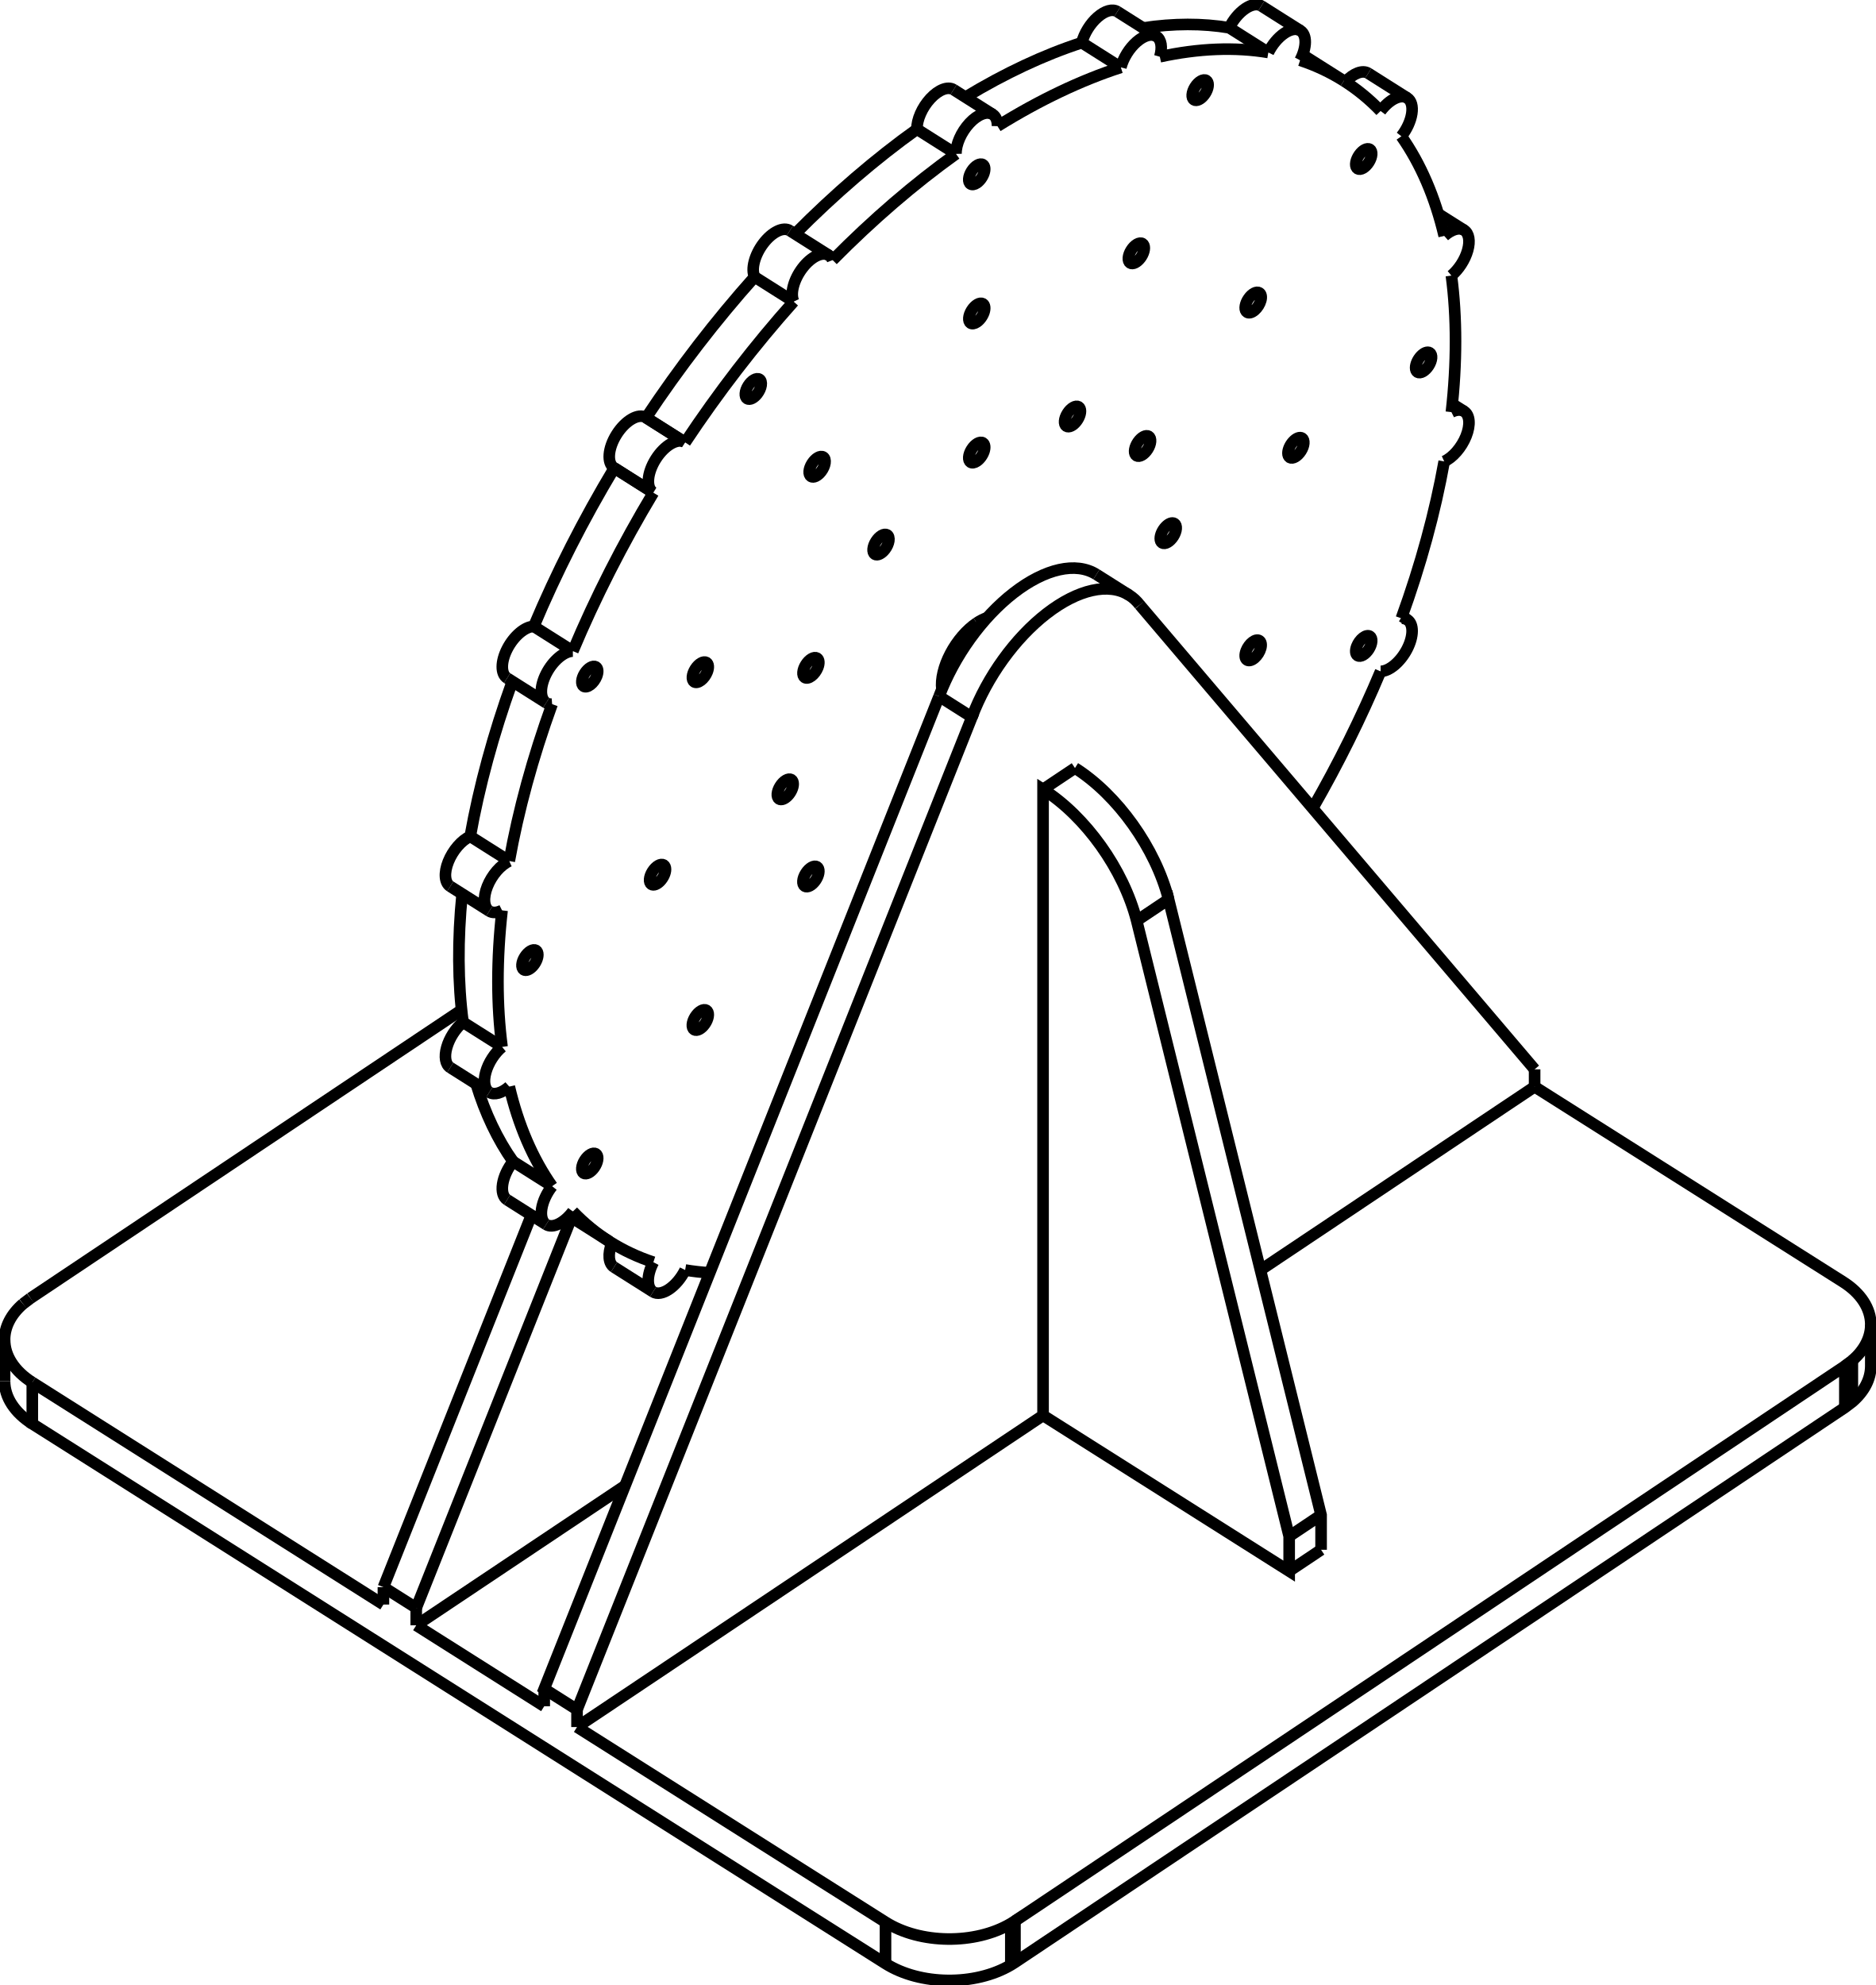
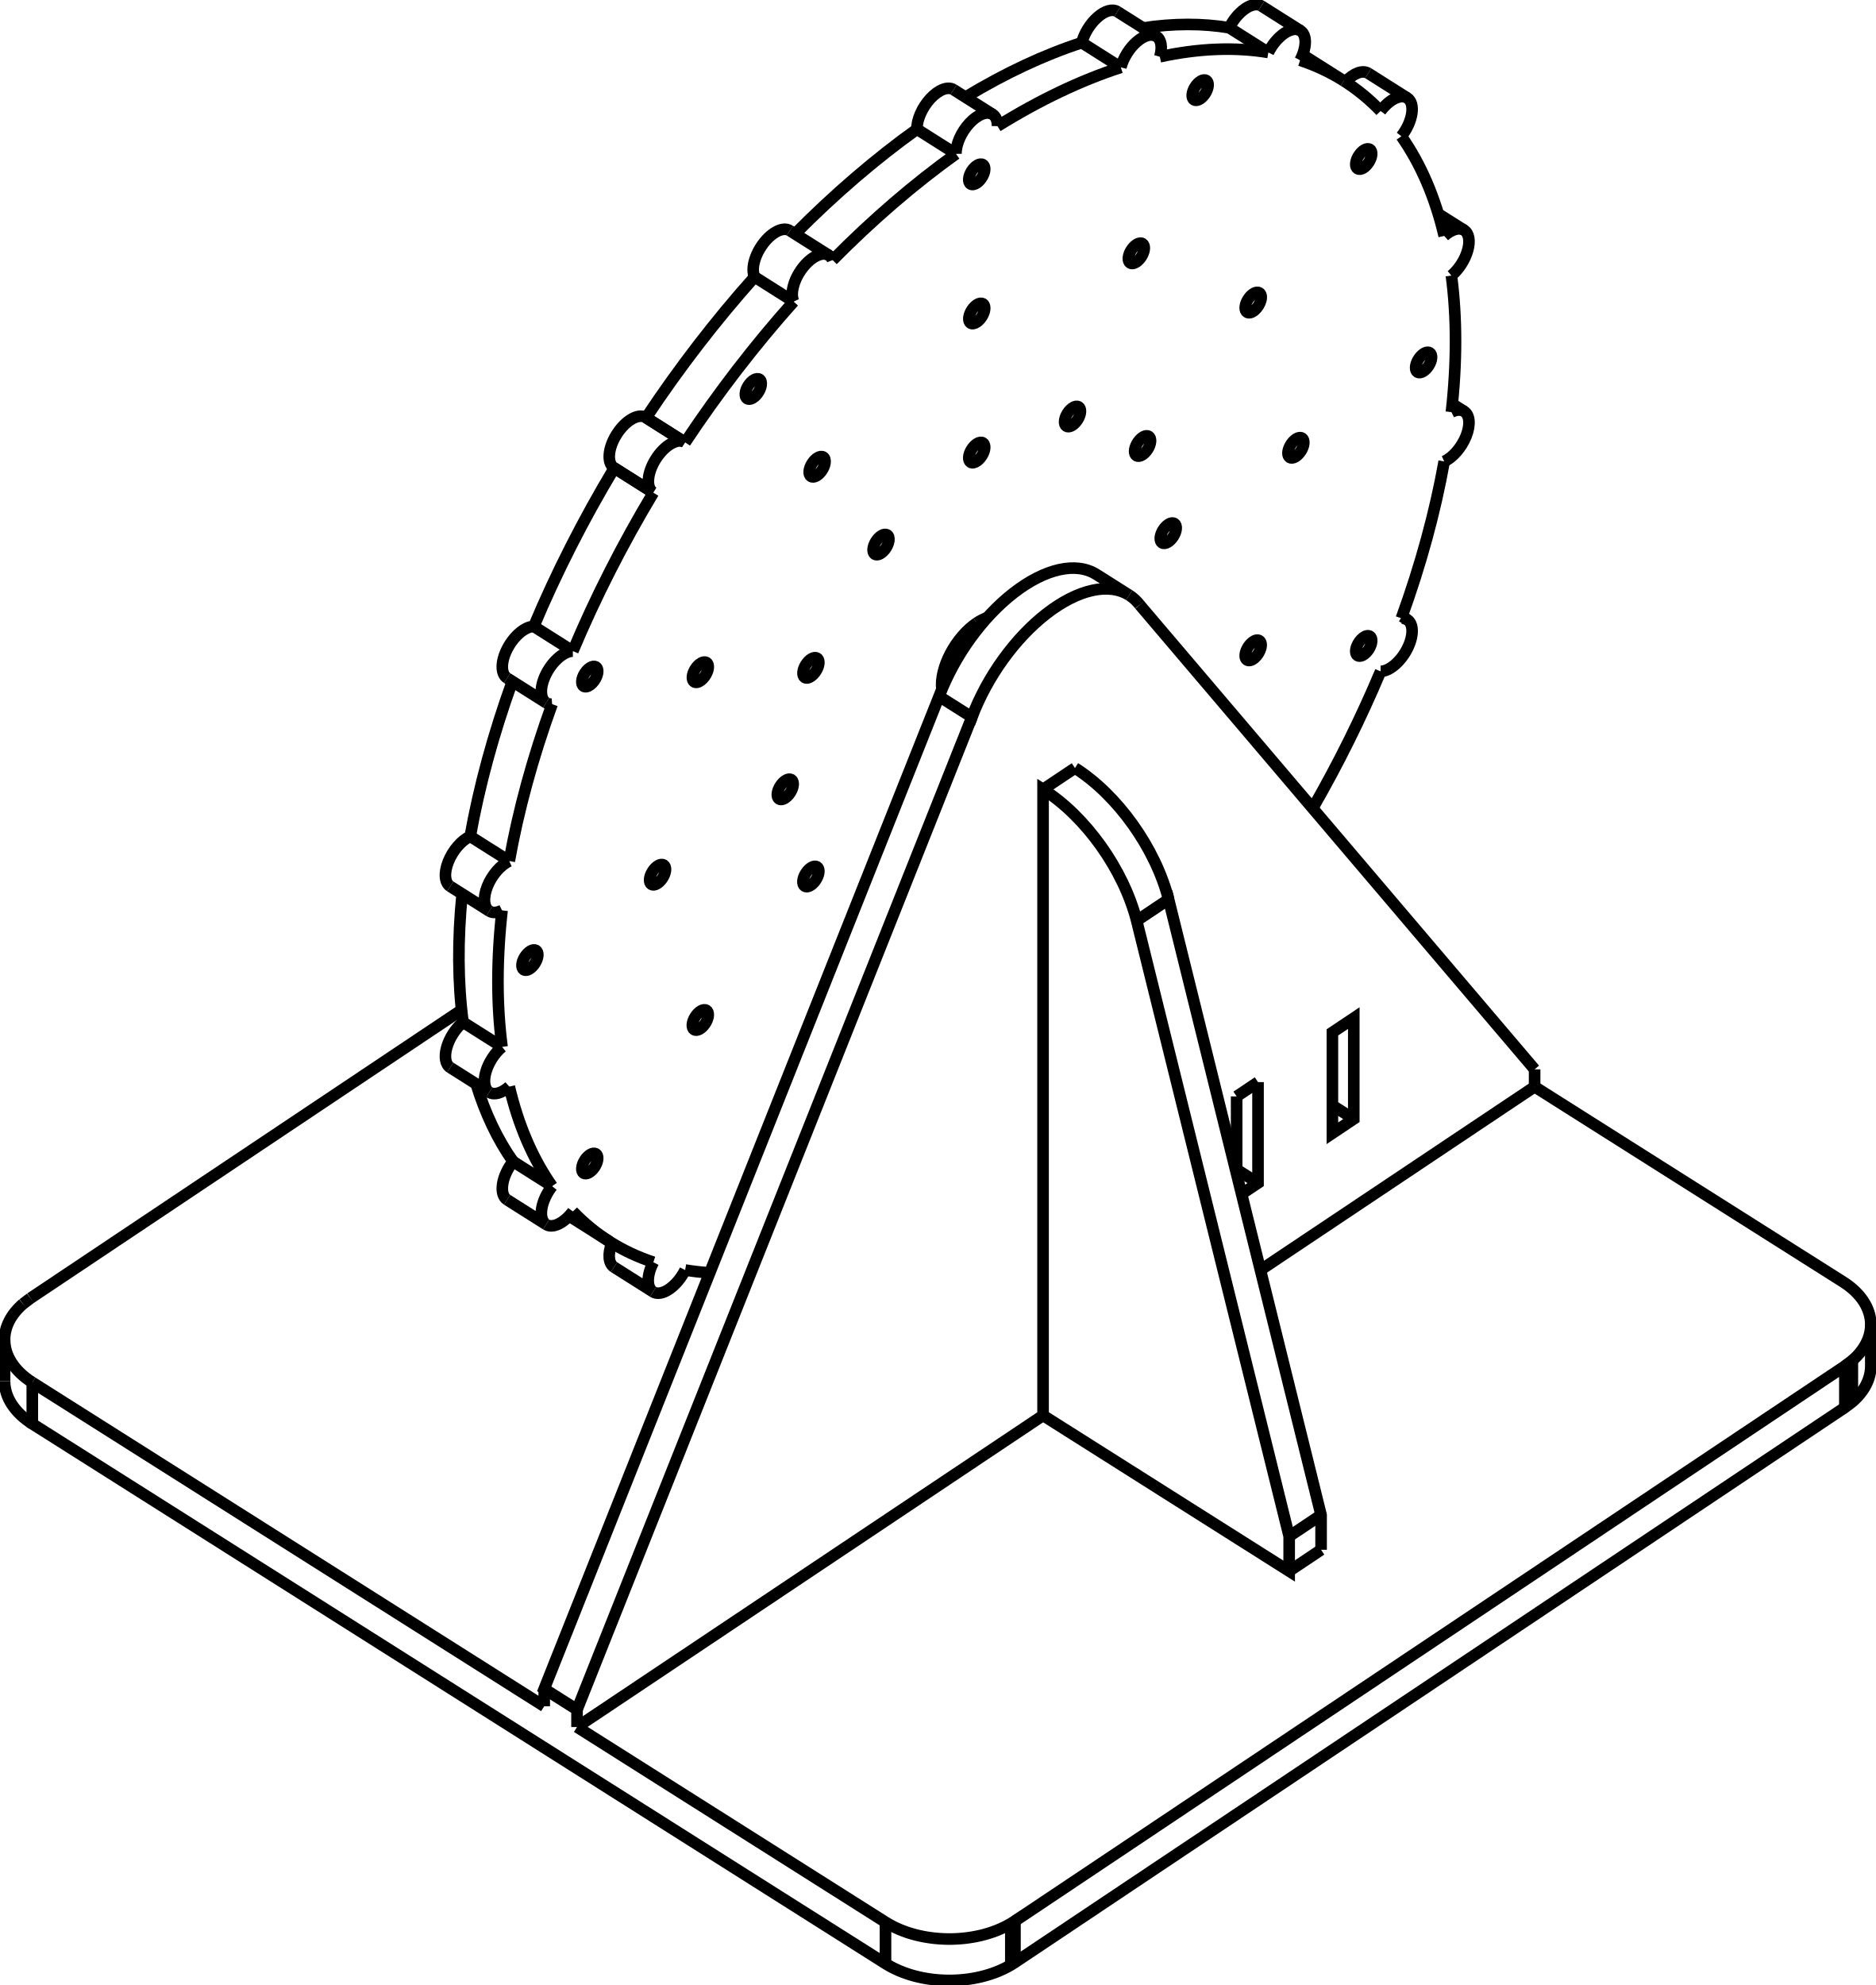
<svg xmlns="http://www.w3.org/2000/svg" version="1.1" viewBox="-204.83 -160.092 409.66 433.557" fill="none" stroke="black" stroke-width="0.6%" vector-effect="non-scaling-stroke">
  <path d="M -197.775 141.85 L -197.775 150.89 L -11.4 268.783 A 20 13.006 180 0 0 15.977 269.096 L 16.881 268.528 L 198.167 147.325 L 199.801 146.085 A 20 13.006 180 0 0 203.83 138.257 L 203.83 129.217 A 20 13.006 180 0 0 197.775 119.893 L 130.394 77.27" />
  <path d="M -11.4 259.743 L -11.4 268.783" />
  <path d="M -78.782 217.12 L -11.4 259.743 A 20 13.006 180 0 0 15.977 260.056 L 16.881 259.488 L 16.881 268.528" />
-   <path d="M -78.782 217.12 L -78.782 213.321 L -85.95 208.787 L 0.307 -7.996" />
+   <path d="M -78.782 217.12 L -78.782 213.321 L -85.95 208.787 L 0.307 -7.996 A 30 15.89 122.316 0 1 34.675 -34.625 L 41.843 -30.091 A 30 15.89 302.316 0 0 7.476 -3.462 L 0.307 -7.996" />
  <path d="M -85.95 212.585 L -85.95 208.787" />
-   <path d="M -113.907 194.901 L -85.95 212.585" />
-   <path d="M -113.907 191.103 L -113.907 194.901" />
-   <path d="M -121.075 186.569 L -113.907 191.103" />
-   <path d="M -121.075 186.569 L -121.075 190.367" />
-   <path d="M -197.775 141.85 L -121.075 190.367" />
+   <path d="M -197.775 141.85 L -85.95 212.585" />
  <path d="M -199.801 124.698 A 20 13.006 180 0 0 -203.83 132.526 A 20 13.006 180 0 0 -197.775 141.85" />
  <path d="M -203.83 141.566 A 20 13.006 180 0 0 -197.775 150.89" />
  <path d="M 15.977 260.056 L 15.977 269.096" />
  <path d="M -198.167 123.458 L -199.801 124.698" />
  <path d="M -104.003 60.502 L -198.167 123.458" />
-   <path d="M -68.29 164.404 L -113.907 194.901" />
  <path d="M -78.782 217.12 L 23.017 149.06 L 76.779 183.067 L 76.779 175.471 L 43.469 41.005 A 30 16.336 56.234 0 0 23.017 12.32 L 23.017 149.06" />
  <path d="M 83.751 178.406 L 76.779 183.067" />
  <path d="M 70.499 117.314 L 130.394 77.27" />
  <path d="M 199.801 137.045 A 20 13.006 180 0 0 203.83 129.217" />
  <path d="M 198.167 138.285 L 199.801 137.045 L 199.801 146.085" />
  <path d="M 16.881 259.488 L 198.167 138.285 L 198.167 147.325" />
  <path d="M 130.394 73.472 L 130.394 77.27" />
-   <path d="M -88.746 105.319 L -121.075 186.569" />
-   <path d="M -79.98 105.838 L -113.907 191.103" />
-   <path d="M 34.675 -34.625 A 30 15.89 302.316 0 0 0.307 -7.996" />
  <path d="M 29.989 7.659 L 23.017 12.32" />
  <path d="M 44.136 -27.972 L 130.394 73.472" />
-   <path d="M 7.476 -3.462 A 30 15.89 122.316 0 1 41.843 -30.091 A 30 15.89 122.316 0 1 44.136 -27.972" />
-   <path d="M -78.782 213.321 L 7.476 -3.462 L 0.307 -7.996" />
+   <path d="M 44.136 -27.972 A 30 15.89 302.316 0 0 41.843 -30.091" />
+   <path d="M -78.782 213.321 L 7.476 -3.462" />
+   <path d="M 65.305 79.385 L 65.305 96.345" />
+   <path d="M 69.977 76.262 L 65.305 79.385" />
+   <path d="M 66.383 100.695 L 69.977 98.292 L 69.977 76.262" />
+   <path d="M 86.223 65.4 L 86.223 87.431 L 90.894 84.307 L 90.894 62.277 L 86.223 65.4 Z" />
  <path d="M 83.751 170.809 L 76.779 175.471" />
  <path d="M 83.751 178.406 L 83.751 170.809 L 50.442 36.343 L 43.469 41.005" />
  <path d="M 50.442 36.343 A 30 16.336 56.234 0 0 29.989 7.659" />
+   <path d="M 65.305 95.337 L 69.977 98.292" />
+   <path d="M 86.223 81.352 L 90.894 84.307" />
  <path d="M -70.703 116.669 A 6.5 3.443 122.316 0 1 -71.179 111.4" />
  <path d="M -80.188 105.706 A 150 79.451 122.316 0 1 -80.519 105.494" />
  <path d="M -94.05 101.963 A 6.5 3.443 122.316 0 1 -92.756 93.599 A 150 79.451 122.316 0 1 -100.819 76.659" />
  <path d="M -106.474 73.081 A 6.5 3.443 122.316 0 1 -103.689 63.169 A 150 79.451 122.316 0 1 -103.879 35.148" />
  <path d="M -106.474 33.507 A 6.5 3.443 122.316 0 1 -102.115 22.58 A 150 79.451 122.316 0 1 -92.911 -11.265" />
  <path d="M -94.05 -11.986 A 6.5 3.443 122.316 0 1 -88.225 -23.273 A 150 79.451 122.316 0 1 -70.636 -57.87" />
  <path d="M -70.636 -57.871 A 6.5 3.443 122.316 0 1 -70.703 -57.912 A 6.5 3.443 122.316 0 1 -63.753 -68.898 A 6.5 3.443 122.316 0 1 -63.694 -68.859 L -55.284 -63.539" />
-   <path d="M -63.693 -68.86 A 150 79.451 122.316 0 1 -39.995 -99.61 A 6.5 3.443 122.316 0 1 -32.296 -109.716" />
+   <path d="M -63.693 -68.86 A 150 79.451 122.316 0 1 -39.995 -99.61 L -31.465 -94.214" />
+   <path d="M -39.995 -99.61 A 6.5 3.443 122.316 0 1 -32.296 -109.716" />
  <path d="M -31.163 -109 A 150 79.451 122.316 0 1 -4.531 -131.874 L 3.999 -126.478" />
  <path d="M -4.531 -131.874 A 6.5 3.443 122.316 0 1 3.475 -140.504" />
  <path d="M 6.058 -138.87 A 150 79.451 122.316 0 1 31.48 -150.773 L 40.01 -145.377" />
  <path d="M 31.48 -150.773 A 6.5 3.443 122.316 0 1 39.246 -157.548" />
  <path d="M 44.87 -153.99 A 150 79.451 122.316 0 1 63.694 -154.027 L 72.224 -148.631" />
  <path d="M 63.694 -154.027 A 6.5 3.443 122.316 0 1 70.703 -158.791" />
  <path d="M 79.71 -148.126 A 150 79.451 122.316 0 1 80.188 -147.828" />
  <path d="M 89.049 -142.221 A 6.5 3.443 122.316 0 1 94.05 -144.086" />
  <path d="M 1.327 -13.718 A 11 5.826 302.316 0 0 7.204 -23.009" />
  <path d="M -49.792 117.915 A 150 79.451 122.316 0 1 -55.163 117.3" />
  <path d="M -62.105 115.595 A 6.5 3.443 302.316 0 0 -62.172 122.065 L -70.703 116.669" />
  <path d="M -62.172 122.065 A 6.5 3.443 302.316 0 0 -55.163 117.3" />
  <path d="M -62.105 115.595 A 150 79.451 122.316 0 1 -71.658 111.102 L -80.188 105.706" />
  <path d="M -71.658 111.102 A 150 79.451 122.316 0 1 -79.695 104.516" />
  <path d="M -84.226 98.995 A 6.5 3.443 302.316 0 0 -85.52 107.359 L -94.05 101.963" />
  <path d="M -85.52 107.359 A 6.5 3.443 302.316 0 0 -79.695 104.516" />
  <path d="M -84.226 98.995 A 150 79.451 122.316 0 1 -93.585 77.237" />
  <path d="M -95.159 68.565 A 6.5 3.443 302.316 0 0 -97.943 78.477 L -106.474 73.081" />
  <path d="M -97.943 78.477 A 6.5 3.443 302.316 0 0 -93.585 77.237" />
  <path d="M -95.159 68.565 A 150 79.451 122.316 0 1 -95.159 38.752" />
  <path d="M -93.585 27.976 A 6.5 3.443 302.316 0 0 -97.943 38.903 L -106.474 33.507" />
  <path d="M -97.943 38.903 A 6.5 3.443 302.316 0 0 -95.159 38.752" />
  <path d="M -93.585 27.976 A 150 79.451 122.316 0 1 -84.226 -6.297" />
  <path d="M -79.695 -17.877 A 6.5 3.443 302.316 0 0 -85.52 -6.59 L -94.05 -11.986" />
  <path d="M -85.52 -6.59 A 6.5 3.443 302.316 0 0 -84.226 -6.297" />
  <path d="M -79.695 -17.877 A 150 79.451 122.316 0 1 -62.105 -52.475" />
  <path d="M -55.163 -63.463 A 6.5 3.443 302.316 0 0 -55.223 -63.502 L -63.753 -68.898" />
  <path d="M -55.223 -63.502 A 6.5 3.443 302.316 0 0 -62.172 -52.516 L -70.703 -57.912" />
  <path d="M -62.172 -52.516 A 6.5 3.443 302.316 0 0 -62.105 -52.475" />
  <path d="M -55.163 -63.463 A 150 79.451 122.316 0 1 -31.465 -94.214" />
  <path d="M -22.95 -103.284 A 6.5 3.443 302.316 0 0 -23.766 -104.32 L -32.296 -109.716" />
  <path d="M -23.766 -104.32 A 6.5 3.443 302.316 0 0 -31.465 -94.214" />
  <path d="M -22.95 -103.284 A 150 79.451 122.316 0 1 3.999 -126.478" />
  <path d="M 13.061 -132.537 A 6.5 3.443 302.316 0 0 12.005 -135.108 L 3.475 -140.504" />
  <path d="M 12.005 -135.108 A 6.5 3.443 302.316 0 0 3.999 -126.478" />
  <path d="M 13.061 -132.537 A 150 79.451 122.316 0 1 40.01 -145.377" />
  <path d="M 48.526 -147.694 A 6.5 3.443 302.316 0 0 47.776 -152.152 L 39.246 -157.548" />
  <path d="M 47.776 -152.152 A 6.5 3.443 302.316 0 0 40.01 -145.377" />
  <path d="M 48.526 -147.694 A 150 79.451 122.316 0 1 72.224 -148.631" />
  <path d="M 79.166 -146.926 A 6.5 3.443 302.316 0 0 79.233 -153.396 L 70.703 -158.791" />
  <path d="M 79.233 -153.396 A 6.5 3.443 302.316 0 0 72.224 -148.631" />
  <path d="M 79.166 -146.926 A 150 79.451 122.316 0 1 88.718 -142.433 L 80.188 -147.828" />
  <path d="M 88.718 -142.433 A 150 79.451 122.316 0 1 96.755 -135.847" />
  <path d="M 101.286 -130.326 A 6.5 3.443 302.316 0 0 102.581 -138.69 L 94.05 -144.086" />
  <path d="M 102.581 -138.69 A 6.5 3.443 302.316 0 0 96.755 -135.847" />
  <path d="M 101.286 -130.326 A 150 79.451 122.316 0 1 110.646 -108.567" />
  <path d="M 112.219 -99.896 A 6.5 3.443 302.316 0 0 115.004 -109.808 L 109.349 -113.385" />
  <path d="M 115.004 -109.808 A 6.5 3.443 302.316 0 0 110.646 -108.567" />
  <path d="M 112.219 -99.896 A 150 79.451 122.316 0 1 112.219 -70.082" />
  <path d="M 110.646 -59.307 A 6.5 3.443 302.316 0 0 115.004 -70.234 L 112.409 -71.875" />
  <path d="M 115.004 -70.234 A 6.5 3.443 302.316 0 0 112.219 -70.082" />
  <path d="M 110.646 -59.307 A 150 79.451 122.316 0 1 101.286 -25.034" />
  <path d="M 96.755 -13.454 A 6.5 3.443 302.316 0 0 102.581 -24.74 L 101.441 -25.461" />
  <path d="M 102.581 -24.74 A 6.5 3.443 302.316 0 0 101.286 -25.034" />
  <path d="M 96.755 -13.454 A 150 79.451 122.316 0 1 81.916 16.46" />
  <path d="M -74.497 92.072 A 2.5 1.324 122.316 0 1 -77.344 96.143 A 2.5 1.324 122.316 0 1 -74.671 91.918 A 2.5 1.324 122.316 0 1 -74.497 92.072 Z" />
  <path d="M -50.344 60.73 A 2.5 1.324 122.316 0 1 -53.19 64.802 A 2.5 1.324 122.316 0 1 -50.517 60.576 A 2.5 1.324 122.316 0 1 -50.344 60.73 Z" />
  <path d="M -26.19 29.388 A 2.5 1.324 122.316 0 1 -29.037 33.46 A 2.5 1.324 122.316 0 1 -26.364 29.234 A 2.5 1.324 122.316 0 1 -26.19 29.388 Z" />
  <path d="M -87.342 48.432 A 2.5 1.324 122.316 0 1 -90.422 51.71 A 2.5 1.324 122.316 0 1 -87.749 47.485 A 2.5 1.324 122.316 0 1 -87.342 48.432 Z" />
  <path d="M -74.497 -12.382 A 2.5 1.324 122.316 0 1 -77.344 -10.21 A 2.5 1.324 122.316 0 1 -74.671 -14.435 A 2.5 1.324 122.316 0 1 -74.497 -12.382 Z" />
  <path d="M -59.452 29.786 A 2.5 1.324 122.316 0 1 -62.531 33.064 A 2.5 1.324 122.316 0 1 -59.859 28.838 A 2.5 1.324 122.316 0 1 -59.452 29.786 Z" />
  <path d="M -50.344 -13.337 A 2.5 1.324 122.316 0 1 -53.19 -11.165 A 2.5 1.324 122.316 0 1 -50.517 -15.39 A 2.5 1.324 122.316 0 1 -50.344 -13.337 Z" />
  <path d="M -31.562 11.139 A 2.5 1.324 122.316 0 1 -34.641 14.417 A 2.5 1.324 122.316 0 1 -31.968 10.192 A 2.5 1.324 122.316 0 1 -31.562 11.139 Z" />
  <path d="M -26.19 -14.292 A 2.5 1.324 122.316 0 1 -29.037 -12.12 A 2.5 1.324 122.316 0 1 -26.364 -16.345 A 2.5 1.324 122.316 0 1 -26.19 -14.292 Z" />
  <path d="M -11.516 -40.092 A 2.5 1.324 122.316 0 1 -13.724 -39.041 A 2.5 1.324 122.316 0 1 -11.051 -43.266 A 2.5 1.324 122.316 0 1 -11.516 -40.092 Z" />
  <path d="M -25.461 -57.084 A 2.5 1.324 122.316 0 1 -27.669 -56.033 A 2.5 1.324 122.316 0 1 -24.996 -60.259 A 2.5 1.324 122.316 0 1 -25.461 -57.084 Z" />
  <path d="M -39.406 -74.076 A 2.5 1.324 122.316 0 1 -41.614 -73.025 A 2.5 1.324 122.316 0 1 -38.941 -77.251 A 2.5 1.324 122.316 0 1 -39.406 -74.076 Z" />
  <path d="M 67.404 -17.993 A 2.5 1.324 122.316 0 1 70.25 -20.166 A 2.5 1.324 122.316 1 1 67.578 -15.94 A 2.5 1.324 122.316 0 1 67.404 -17.993 Z" />
  <path d="M 91.558 -18.949 A 2.5 1.324 122.316 0 1 94.404 -21.121 A 2.5 1.324 122.316 1 1 91.731 -16.895 A 2.5 1.324 122.316 0 1 91.558 -18.949 Z" />
  <path d="M 104.402 -79.763 A 2.5 1.324 122.316 0 1 107.482 -83.041 A 2.5 1.324 122.316 0 1 104.809 -78.815 A 2.5 1.324 122.316 0 1 104.402 -79.763 Z" />
  <path d="M 8.53 -24.022 A 11 5.826 122.316 0 1 10.804 -25.166" />
  <path d="M 0.92 -9.54 A 11 5.826 122.316 0 1 8.53 -24.022" />
  <path d="M 8.53 -59.346 A 2.5 1.324 122.316 0 1 7.194 -59.132 A 2.5 1.324 122.316 0 1 9.867 -63.358 A 2.5 1.324 122.316 0 1 8.53 -59.346 Z" />
  <path d="M 28.576 -66.896 A 2.5 1.324 122.316 0 1 28.111 -67.011 A 2.5 1.324 122.316 0 1 30.784 -71.236 A 2.5 1.324 122.316 0 1 28.576 -66.896 Z" />
  <path d="M 43.251 -60.719 A 2.5 1.324 122.316 0 1 46.097 -64.791 A 2.5 1.324 122.316 1 1 43.424 -60.565 A 2.5 1.324 122.316 0 1 43.251 -60.719 Z" />
  <path d="M 48.622 -42.47 A 2.5 1.324 122.316 0 1 51.702 -45.748 A 2.5 1.324 122.316 0 1 49.029 -41.522 A 2.5 1.324 122.316 0 1 48.622 -42.47 Z" />
  <path d="M 8.53 -89.732 A 2.5 1.324 122.316 0 1 7.194 -89.519 A 2.5 1.324 122.316 0 1 9.867 -93.744 A 2.5 1.324 122.316 0 1 8.53 -89.732 Z" />
  <path d="M 8.53 -120.119 A 2.5 1.324 122.316 0 1 7.194 -119.905 A 2.5 1.324 122.316 0 1 9.867 -124.131 A 2.5 1.324 122.316 0 1 8.53 -120.119 Z" />
  <path d="M 42.521 -102.535 A 2.5 1.324 122.316 0 1 42.056 -102.649 A 2.5 1.324 122.316 0 1 44.729 -106.875 A 2.5 1.324 122.316 0 1 42.521 -102.535 Z" />
  <path d="M 56.466 -138.174 A 2.5 1.324 122.316 0 1 56.001 -138.288 A 2.5 1.324 122.316 0 1 58.674 -142.514 A 2.5 1.324 122.316 0 1 56.466 -138.174 Z" />
  <path d="M 76.512 -61.116 A 2.5 1.324 122.316 0 1 79.592 -64.394 A 2.5 1.324 122.316 0 1 76.919 -60.169 A 2.5 1.324 122.316 0 1 76.512 -61.116 Z" />
  <path d="M 67.404 -92.061 A 2.5 1.324 122.316 0 1 70.25 -96.132 A 2.5 1.324 122.316 1 1 67.578 -91.907 A 2.5 1.324 122.316 0 1 67.404 -92.061 Z" />
  <path d="M 91.558 -123.402 A 2.5 1.324 122.316 0 1 94.404 -127.474 A 2.5 1.324 122.316 1 1 91.731 -123.248 A 2.5 1.324 122.316 0 1 91.558 -123.402 Z" />
  <path d="M -92.756 93.599 L -84.226 98.995" />
  <path d="M -103.689 63.169 L -95.159 68.565" />
  <path d="M -102.115 22.58 L -93.585 27.976" />
  <path d="M -88.225 -23.273 L -79.695 -17.877" />
  <path d="M -70.636 -57.871 L -62.237 -52.559" />
-   <path d="M -39.995 -99.61 L -31.465 -94.214" />
  <path d="M -203.83 141.566 L -203.83 132.526" />
-   <path d="M 34.675 -34.625 L 41.843 -30.091" />
</svg>
